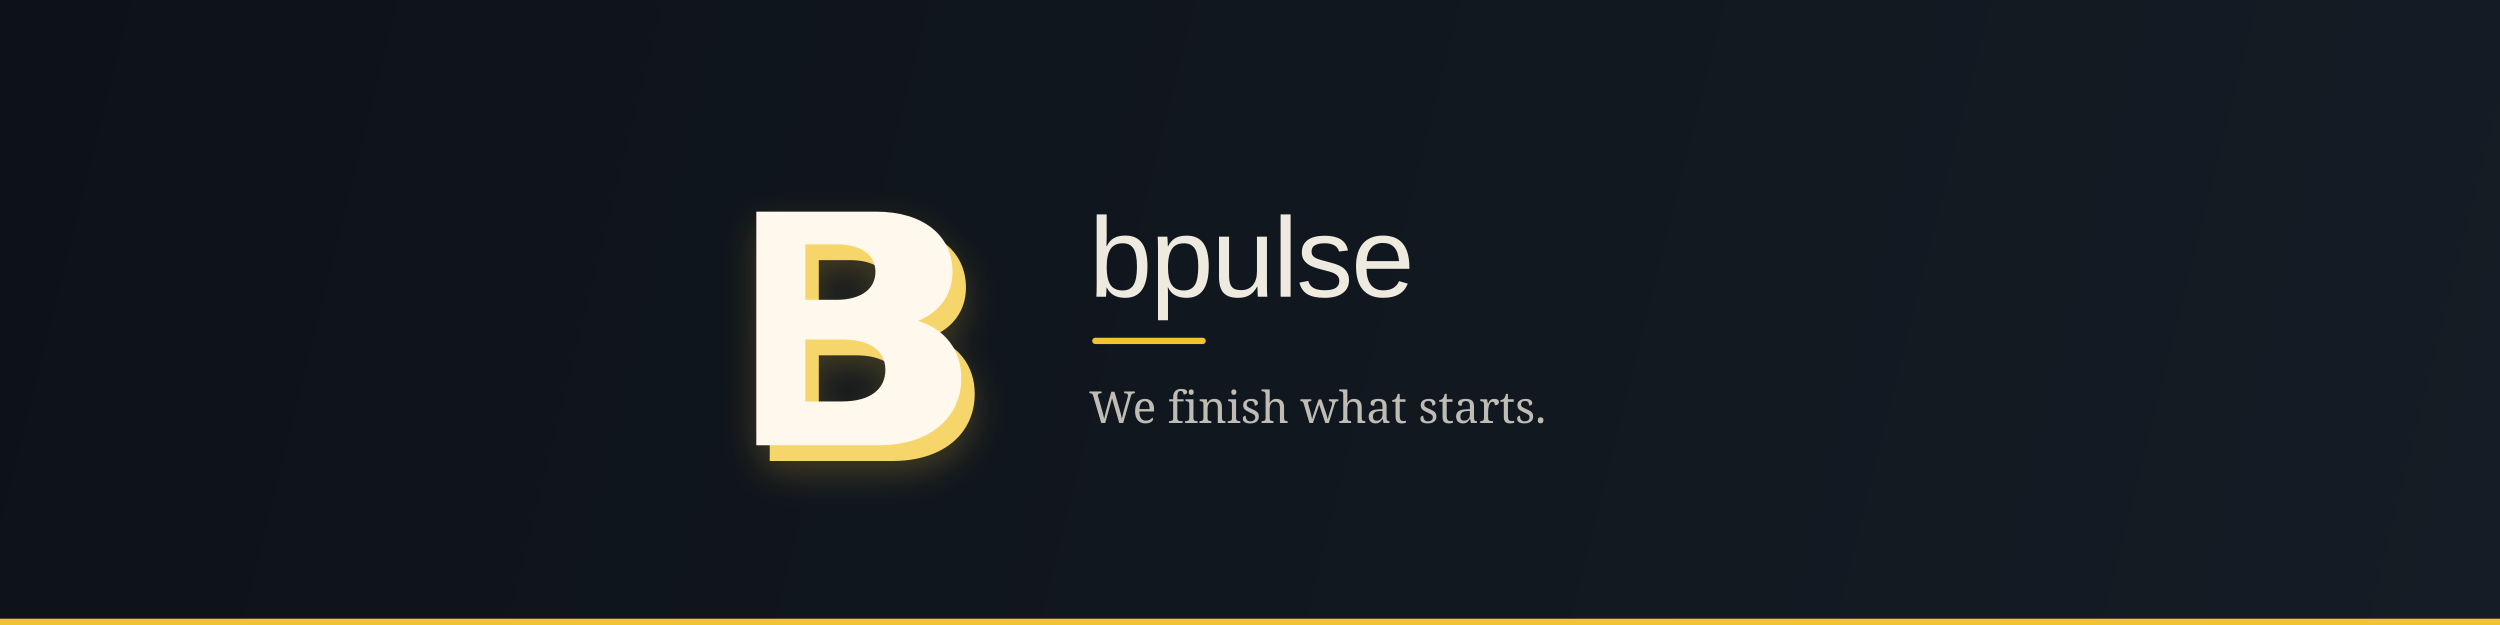
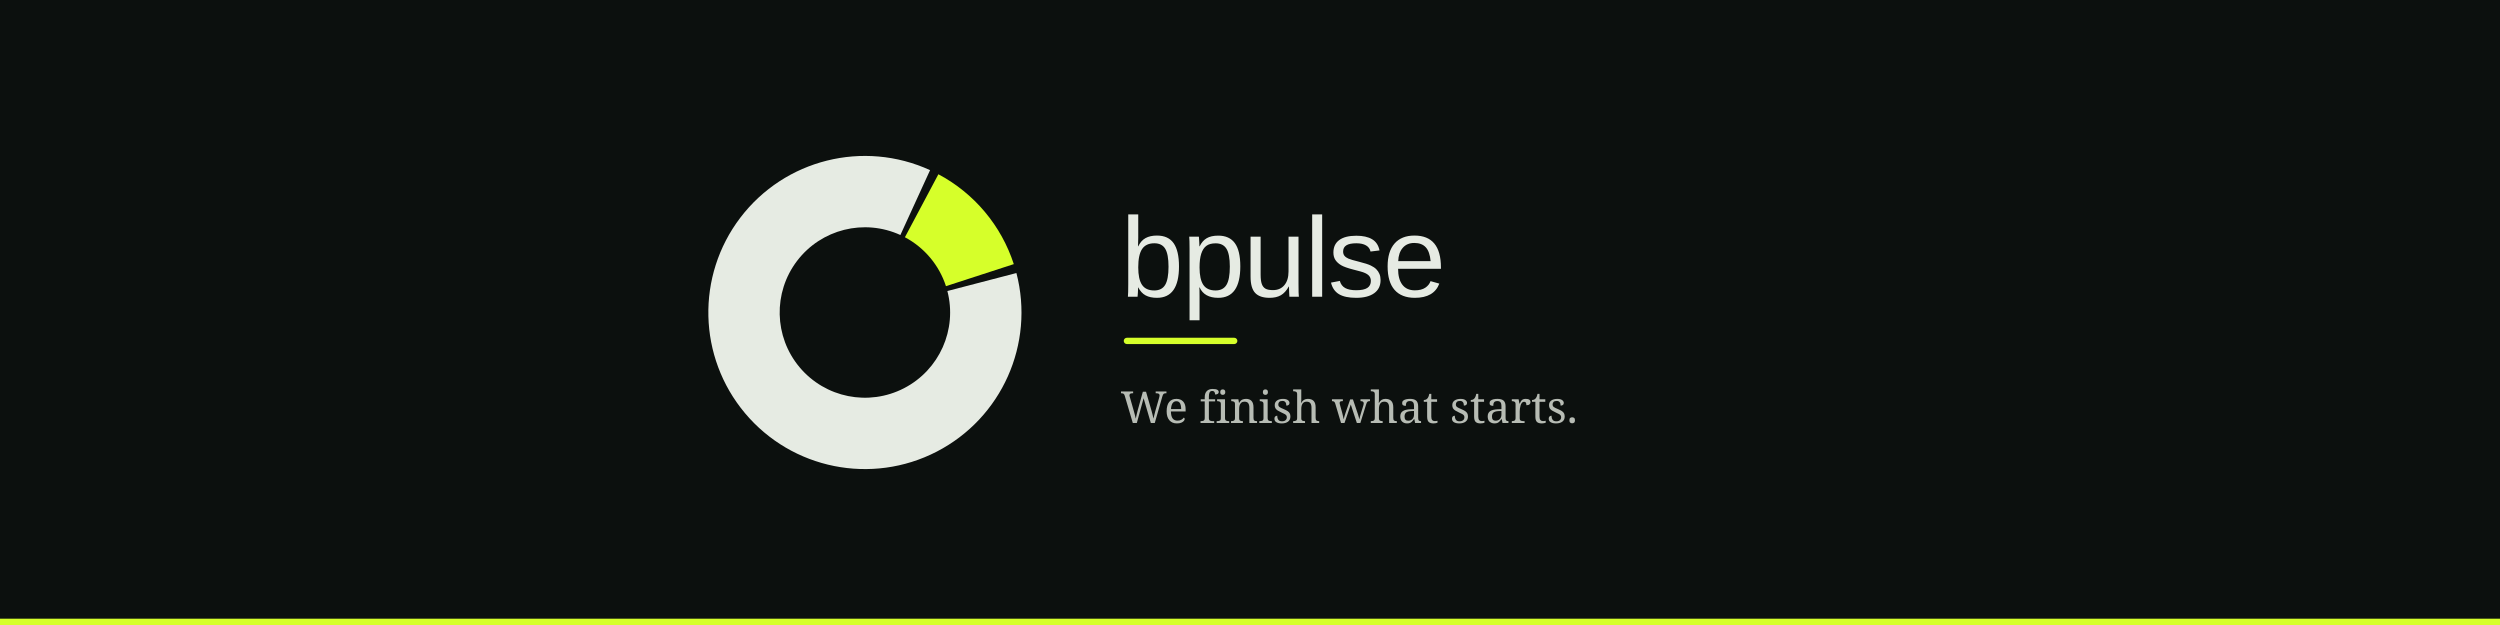
<svg xmlns="http://www.w3.org/2000/svg" width="1584" height="396" viewBox="0 0 1584 396" fill="none" role="img" aria-label="bpulse LinkedIn cover">
-   <defs>
-     <linearGradient id="field" x1="0" y1="0" x2="1584" y2="396" gradientUnits="userSpaceOnUse">
-       <stop offset="0" stop-color="#0d1218" />
-       <stop offset="1" stop-color="#151c25" />
-     </linearGradient>
-     <linearGradient id="b-face" x1="430" y1="98" x2="620" y2="300" gradientUnits="userSpaceOnUse">
-       <stop offset="0" stop-color="#fff8ec" />
-       <stop offset=".42" stop-color="#efeae0" />
-       <stop offset="1" stop-color="#d4cbb8" />
-     </linearGradient>
-     <linearGradient id="b-side" x1="520" y1="98" x2="540" y2="310" gradientUnits="userSpaceOnUse">
-       <stop offset="0" stop-color="#f6d56a" />
-       <stop offset=".55" stop-color="#f2c230" />
-       <stop offset="1" stop-color="#c49212" />
-     </linearGradient>
-     <filter id="b-glow" x="-20%" y="-20%" width="140%" height="140%">
-       <feDropShadow dx="0" dy="8" stdDeviation="10" flood-color="#f2c230" flood-opacity=".22" />
-     </filter>
-   </defs>
-   <rect width="1584" height="396" fill="url(#field)" />
-   <rect x="0" y="392" width="1584" height="4" fill="#f2c230" />
-   <g transform="translate(420 86)" filter="url(#b-glow)">
-     <g transform="scale(7.4)">
-       <path fill="url(#b-side)" fill-rule="evenodd" transform="translate(1.15 1.35)" d="M8 6.5h10.25c4.05 0 6.55 2.05 6.55 5.15 0 1.95-1.1 3.45-2.95 4.2 2.25.7 3.7 2.45 3.7 4.9 0 3.4-2.7 5.75-7.05 5.75H8V6.5Zm4.2 7.55h2.65c2.15 0 3.35-.95 3.35-2.4s-1.2-2.35-3.35-2.35H12.2v4.75Zm0 8.7h3.15c2.4 0 3.7-1.05 3.7-2.7s-1.3-2.6-3.7-2.6H12.2v5.3Z" />
-       <path fill="url(#b-face)" fill-rule="evenodd" d="M8 6.5h10.25c4.05 0 6.55 2.05 6.55 5.15 0 1.95-1.1 3.45-2.95 4.2 2.25.7 3.7 2.45 3.7 4.9 0 3.4-2.7 5.75-7.05 5.75H8V6.5Zm4.2 7.55h2.65c2.15 0 3.35-.95 3.35-2.4s-1.2-2.35-3.35-2.35H12.2v4.75Zm0 8.7h3.15c2.4 0 3.7-1.05 3.7-2.7s-1.3-2.6-3.7-2.6H12.2v5.3Z" />
-     </g>
+   <rect width="1584" height="396" fill="#0C100E" />
+   <rect x="0" y="392" width="1584" height="4" fill="#D6FF2A" />
+   <g transform="translate(420 70) scale(8)">
+     <path fill="#E6EBE3" d="M28 12.874A12.4 12.4 0 1 1 21.162 4.726L18.81 9.863A6.75 6.75 0 1 0 22.532 14.299Z" />
+     <path fill="#D6FF2A" d="M21.821 5.051A12.4 12.4 0 0 1 27.793 12.168L22.42 13.914A6.75 6.75 0 0 0 19.169 10.04Z" />
  </g>
-   <text x="690" y="188" fill="#efeae0" font-family="IBM Plex Sans, Helvetica Neue, Arial, sans-serif" font-size="72" font-weight="500" letter-spacing="-1.2">bpulse</text>
-   <rect x="692" y="214" width="72" height="4" rx="2" fill="#f2c230" />
-   <text x="690" y="268" fill="#efeae0" fill-opacity=".78" font-family="Newsreader, Georgia, serif" font-size="28">We finish what starts.</text>
+   <text x="710" y="188" fill="#E6EBE3" font-family="IBM Plex Sans, Helvetica Neue, Arial, sans-serif" font-size="72" font-weight="500" letter-spacing="-1.2">bpulse</text>
+   <rect x="712" y="214" width="72" height="4" rx="2" fill="#D6FF2A" />
+   <text x="710" y="268" fill="#E6EBE3" fill-opacity=".78" font-family="Newsreader, Georgia, serif" font-size="28">We finish what starts.</text>
</svg>
